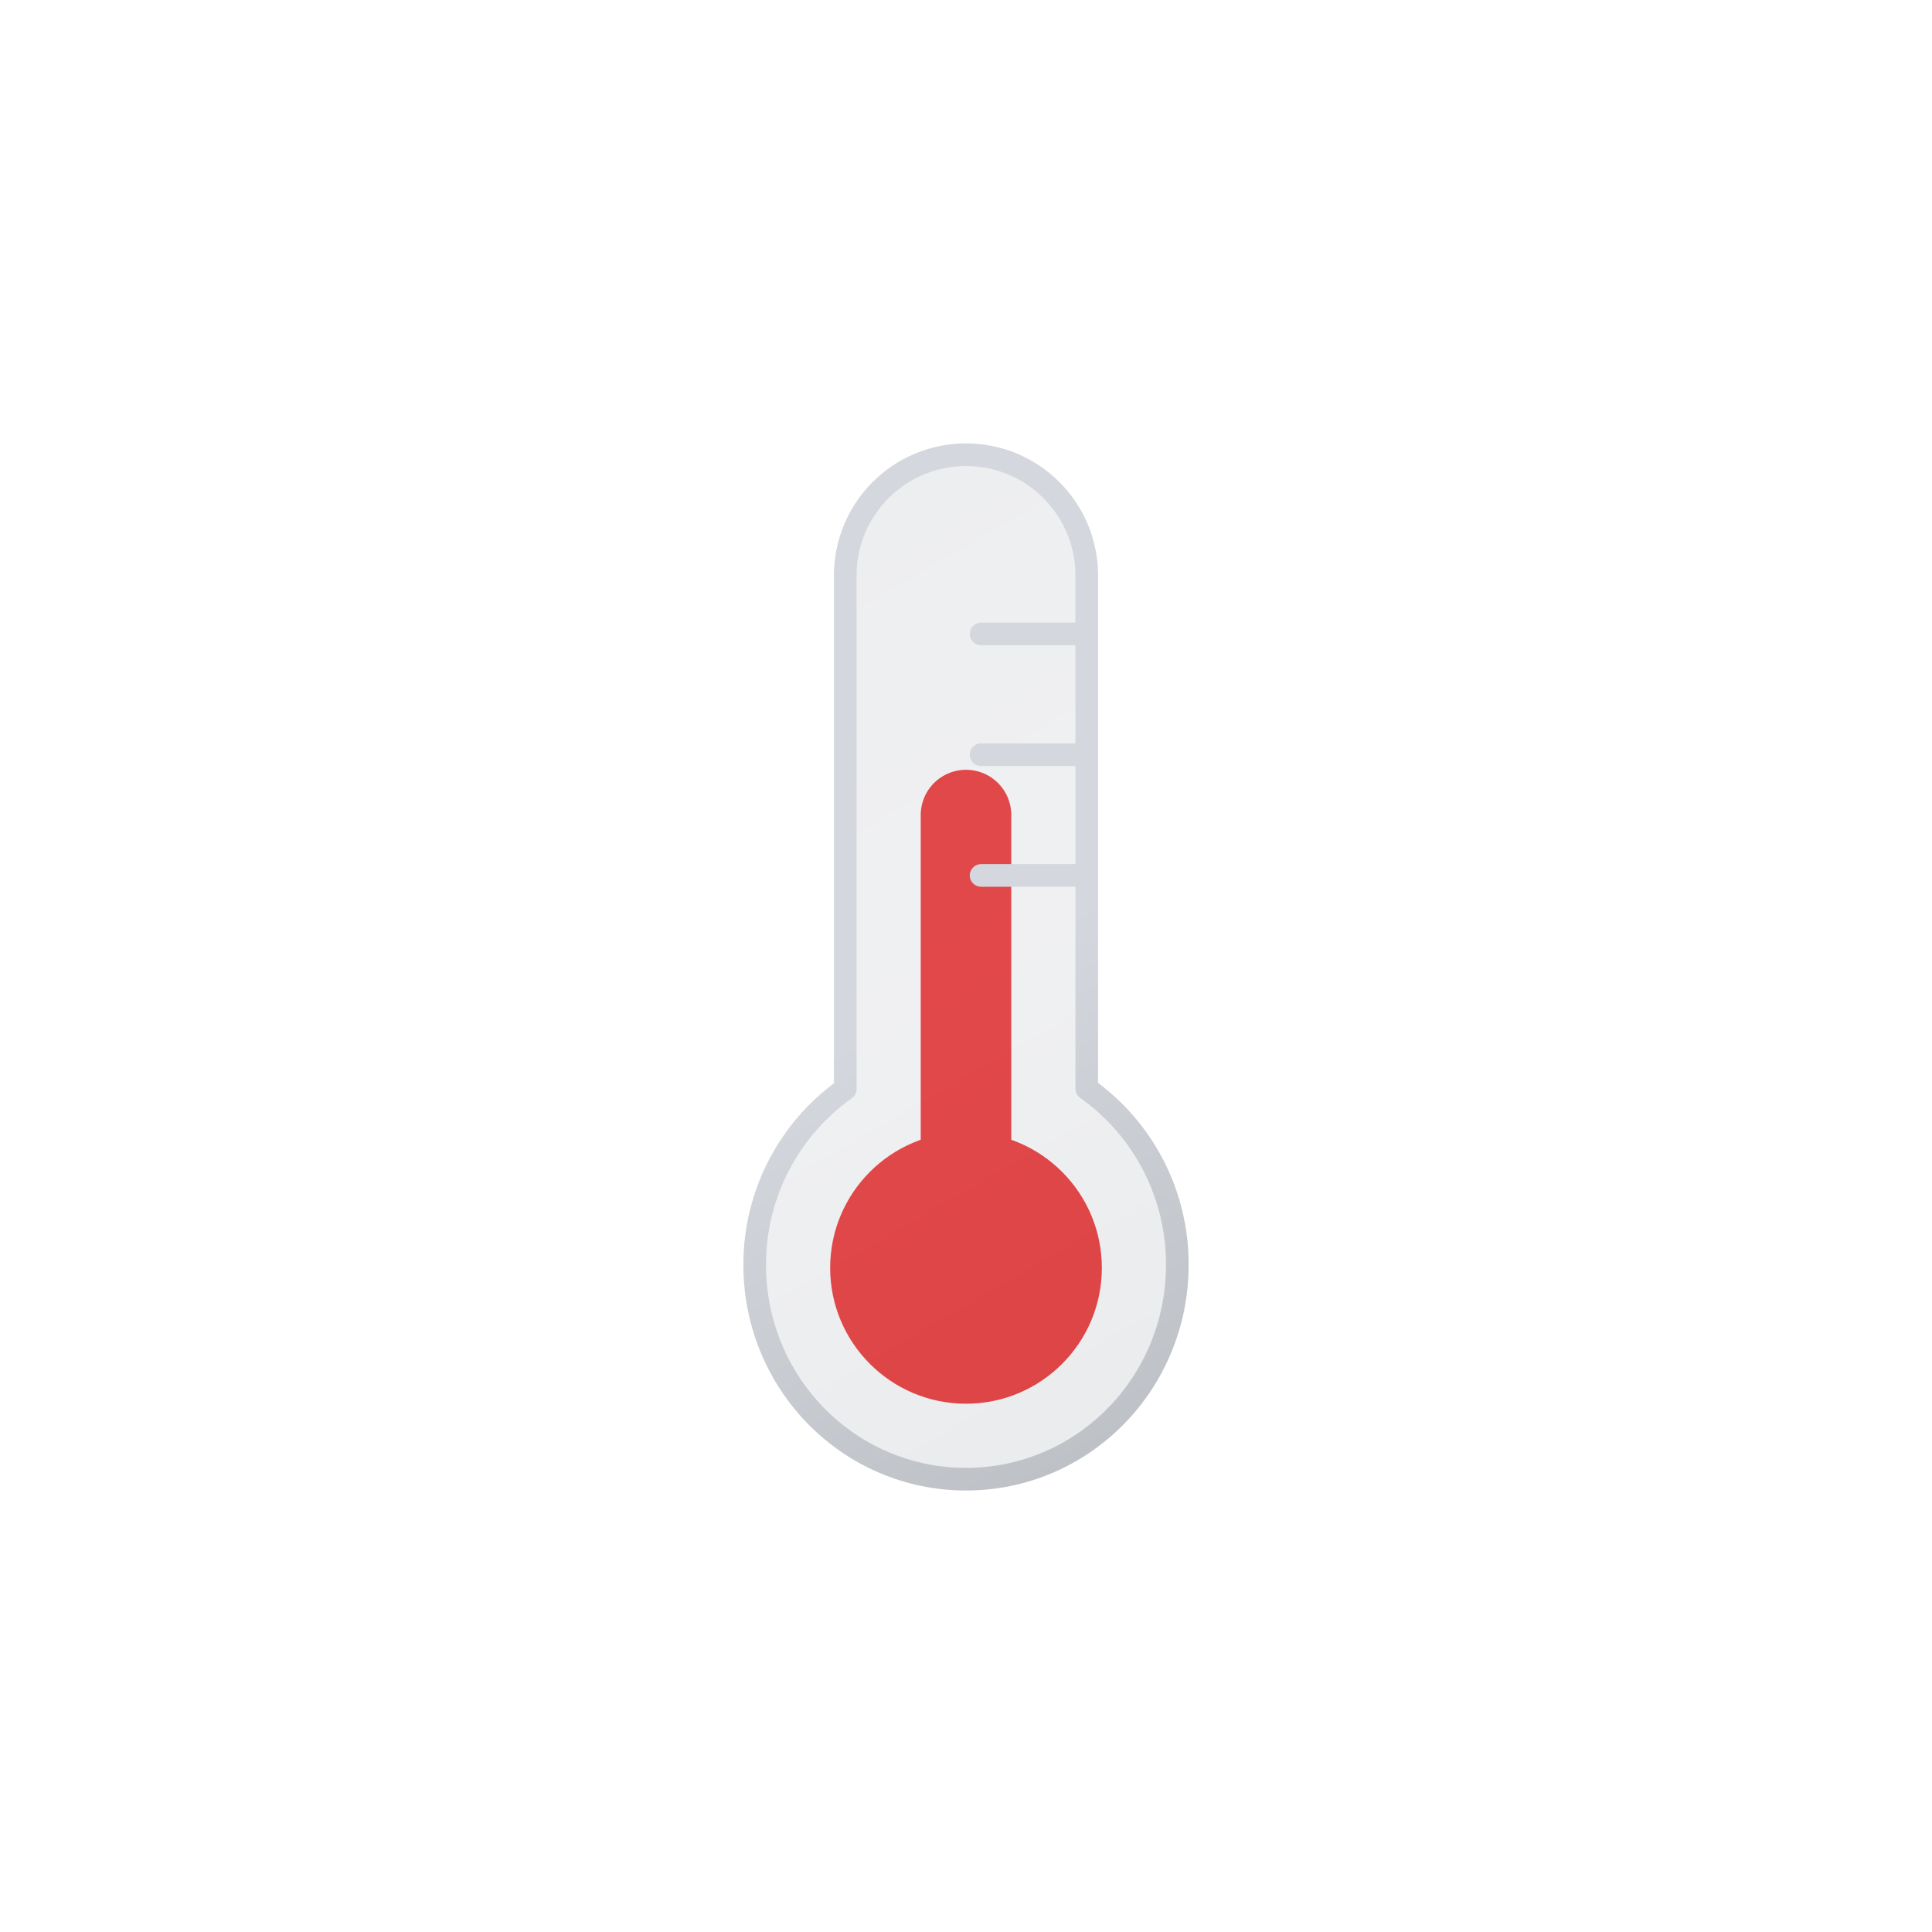
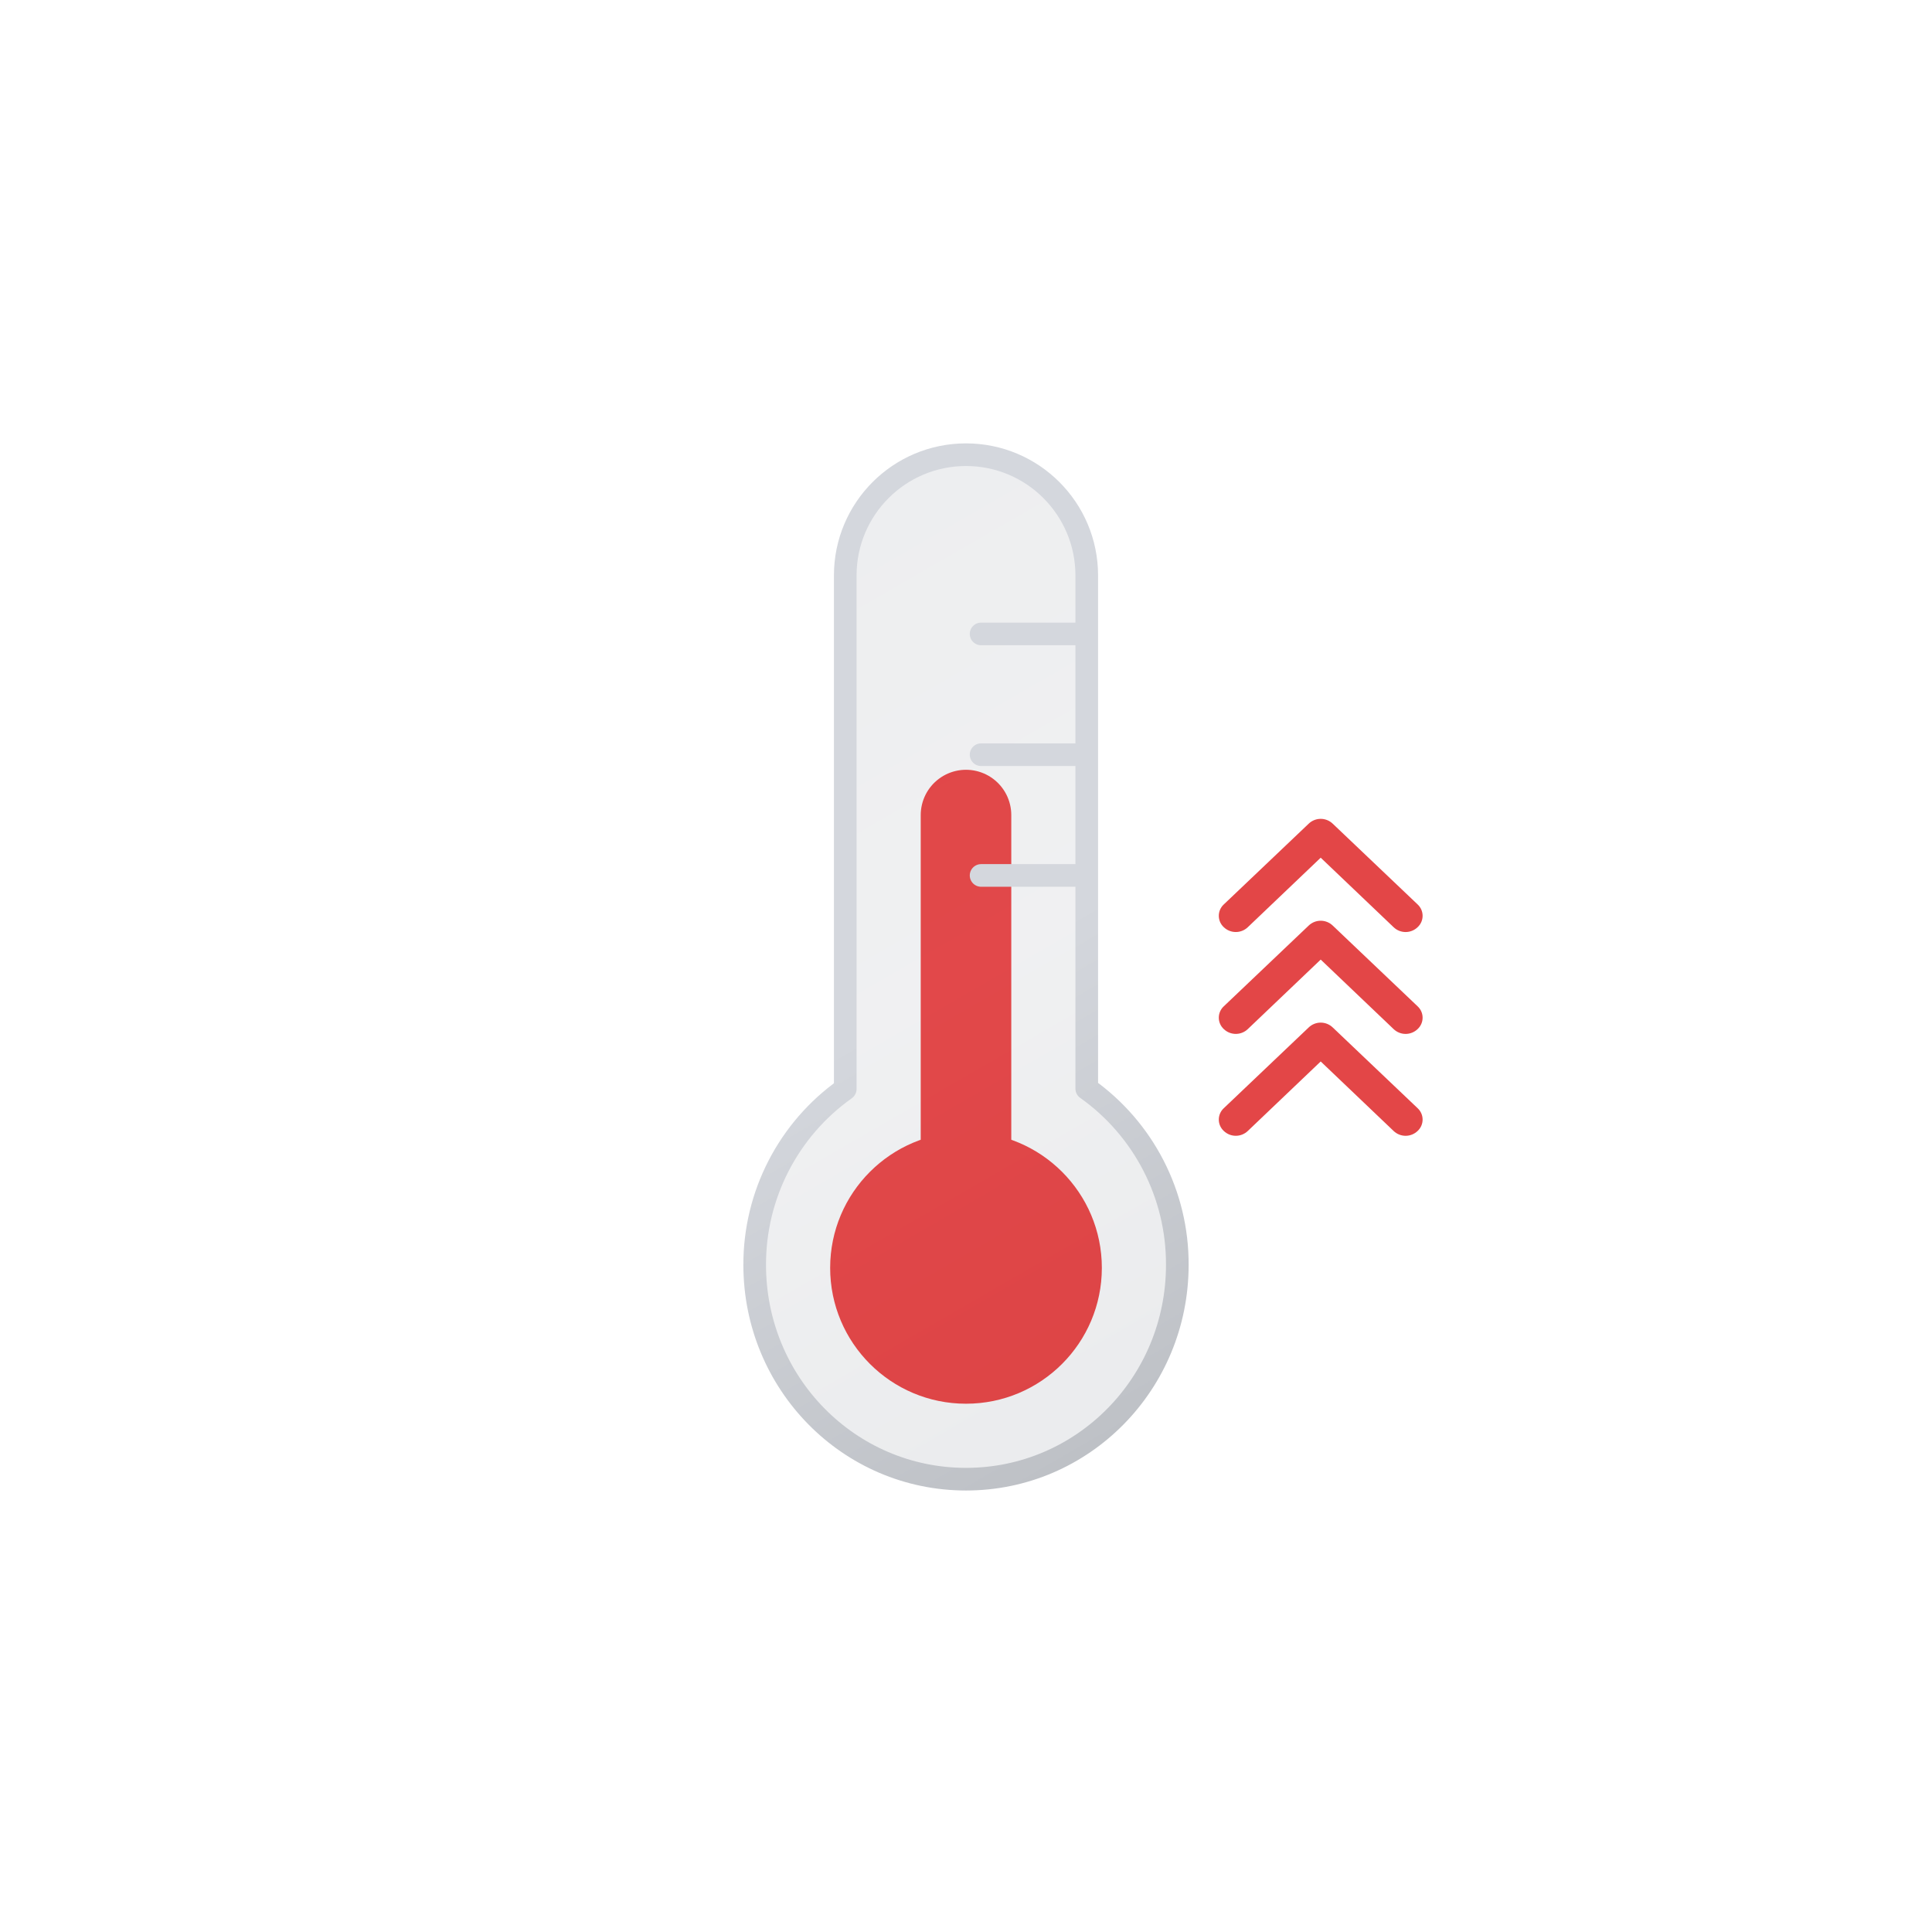
<svg xmlns="http://www.w3.org/2000/svg" xmlns:xlink="http://www.w3.org/1999/xlink" viewBox="0 0 512 512">
  <defs>
    <symbol id="d" viewBox="0 0 72 168">
      <circle cx="36" cy="132" r="36" fill="#ef4444" />
-       <path fill="none" stroke="#ef4444" stroke-linecap="round" stroke-miterlimit="10" stroke-width="24" d="M36 12v120">
-         <animateTransform attributeName="transform" calcMode="spline" dur="1s" keySplines=".42, 0, .58, 1; .42, 0, .58, 1" repeatCount="indefinite" type="translate" values="0 0; 0 18; 0 0" />
-       </path>
+       <path fill="none" stroke="#ef4444" stroke-linecap="round" stroke-miterlimit="10" stroke-width="24" d="M36 12v120" />
    </symbol>
    <symbol id="e" viewBox="0 0 118 278">
      <path fill="url(#a)" stroke="url(#b)" stroke-linecap="round" stroke-linejoin="round" stroke-width="6" d="M115 218.2c0 31.4-25 56.8-56 56.8S3 249.6 3 218.2a57 57 0 0124-46.6V35.5a32 32 0 1164 0v136a57 57 0 0124 46.7ZM63 83h28M63 51h28m-28 64h28" />
    </symbol>
    <symbol id="c" viewBox="0 0 118 278">
      <use xlink:href="#d" width="72" height="168" transform="translate(23 87)" />
      <use xlink:href="#e" width="118" height="278" />
    </symbol>
    <linearGradient id="a" x1="-7.2" x2="116.4" y1="36.3" y2="250.4" gradientUnits="userSpaceOnUse">
      <stop offset="0" stop-color="#515a69" stop-opacity=".1" />
      <stop offset=".5" stop-color="#6b7280" stop-opacity=".1" />
      <stop offset="1" stop-color="#384354" stop-opacity=".1" />
    </linearGradient>
    <linearGradient id="b" x1="-8.7" x2="117.9" y1="33.7" y2="253" gradientUnits="userSpaceOnUse">
      <stop offset="0" stop-color="#d4d7dd" />
      <stop offset=".5" stop-color="#d4d7dd" />
      <stop offset="1" stop-color="#bec1c6" />
    </linearGradient>
  </defs>
  <use xlink:href="#c" width="118" height="278" transform="translate(197 117)" />
-   <path fill="#e34647" d="M372.5 247a4.6 4.6 0 01-3.2-1.3L350 227.3l-19.3 18.4a4.6 4.6 0 01-6.4 0 4.1 4.1 0 010-6l22.5-21.4a4.6 4.6 0 016.4 0l22.5 21.4a4.1 4.1 0 010 6 4.6 4.6 0 01-3.2 1.3Z" opacity="0">
-     <animateTransform attributeName="transform" begin="-1.2s" calcMode="spline" dur="3s" keySplines=".55, 0, .1, 1; .55, 0, .1, 1" repeatCount="indefinite" type="translate" values="0 30; 0 0; 0 -30" />
-     <animate attributeName="opacity" begin="-1.2s" calcMode="spline" dur="3s" keySplines=".55, 0, .1, 1; .55, 0, .1, 1" repeatCount="indefinite" values="0; 1; 0" />
-   </path>
-   <path fill="#e34647" d="M372.5 274a4.6 4.6 0 01-3.2-1.3L350 254.3l-19.3 18.4a4.6 4.6 0 01-6.4 0 4.1 4.1 0 010-6l22.5-21.4a4.6 4.6 0 016.4 0l22.5 21.4a4.1 4.1 0 010 6 4.6 4.6 0 01-3.2 1.3Z" opacity="0">
-     <animateTransform attributeName="transform" begin="-1.1s" calcMode="spline" dur="3s" keySplines=".55, 0, .1, 1; .55, 0, .1, 1" repeatCount="indefinite" type="translate" values="0 30; 0 0; 0 -30" />
-     <animate attributeName="opacity" begin="-1.1s" calcMode="spline" dur="3s" keySplines=".55, 0, .1, 1; .55, 0, .1, 1" repeatCount="indefinite" values="0; 1; 0" />
-   </path>
-   <path fill="#e34647" d="M372.5 301a4.6 4.6 0 01-3.2-1.3L350 281.3l-19.3 18.4a4.6 4.6 0 01-6.4 0 4.1 4.1 0 010-6l22.5-21.4a4.6 4.6 0 016.4 0l22.5 21.4a4.1 4.1 0 010 6 4.6 4.6 0 01-3.2 1.3Z" opacity="0">
-     <animateTransform attributeName="transform" begin="-1s" calcMode="spline" dur="3s" keySplines=".55, 0, .1, 1; .55, 0, .1, 1" repeatCount="indefinite" type="translate" values="0 30; 0 0; 0 -30" />
-     <animate attributeName="opacity" begin="-1s" calcMode="spline" dur="3s" keySplines=".55, 0, .1, 1; .55, 0, .1, 1" repeatCount="indefinite" values="0; 1; 0" />
-   </path>
+   <path fill="#e34647" d="M372.5 247a4.6 4.6 0 01-3.2-1.3L350 227.3l-19.3 18.4a4.6 4.6 0 01-6.4 0 4.1 4.1 0 010-6l22.5-21.4a4.6 4.6 0 016.4 0l22.5 21.4a4.1 4.1 0 010 6 4.6 4.6 0 01-3.2 1.3Z" />
+   <path fill="#e34647" d="M372.5 274a4.6 4.6 0 01-3.2-1.3L350 254.3l-19.3 18.4a4.6 4.6 0 01-6.4 0 4.1 4.1 0 010-6l22.5-21.4a4.6 4.6 0 016.4 0l22.5 21.4a4.1 4.1 0 010 6 4.6 4.6 0 01-3.2 1.3Z" />
+   <path fill="#e34647" d="M372.5 301a4.6 4.6 0 01-3.2-1.3L350 281.3l-19.3 18.4a4.6 4.6 0 01-6.4 0 4.1 4.1 0 010-6l22.5-21.4a4.6 4.6 0 016.4 0l22.5 21.4a4.1 4.1 0 010 6 4.6 4.6 0 01-3.2 1.3Z" />
</svg>
